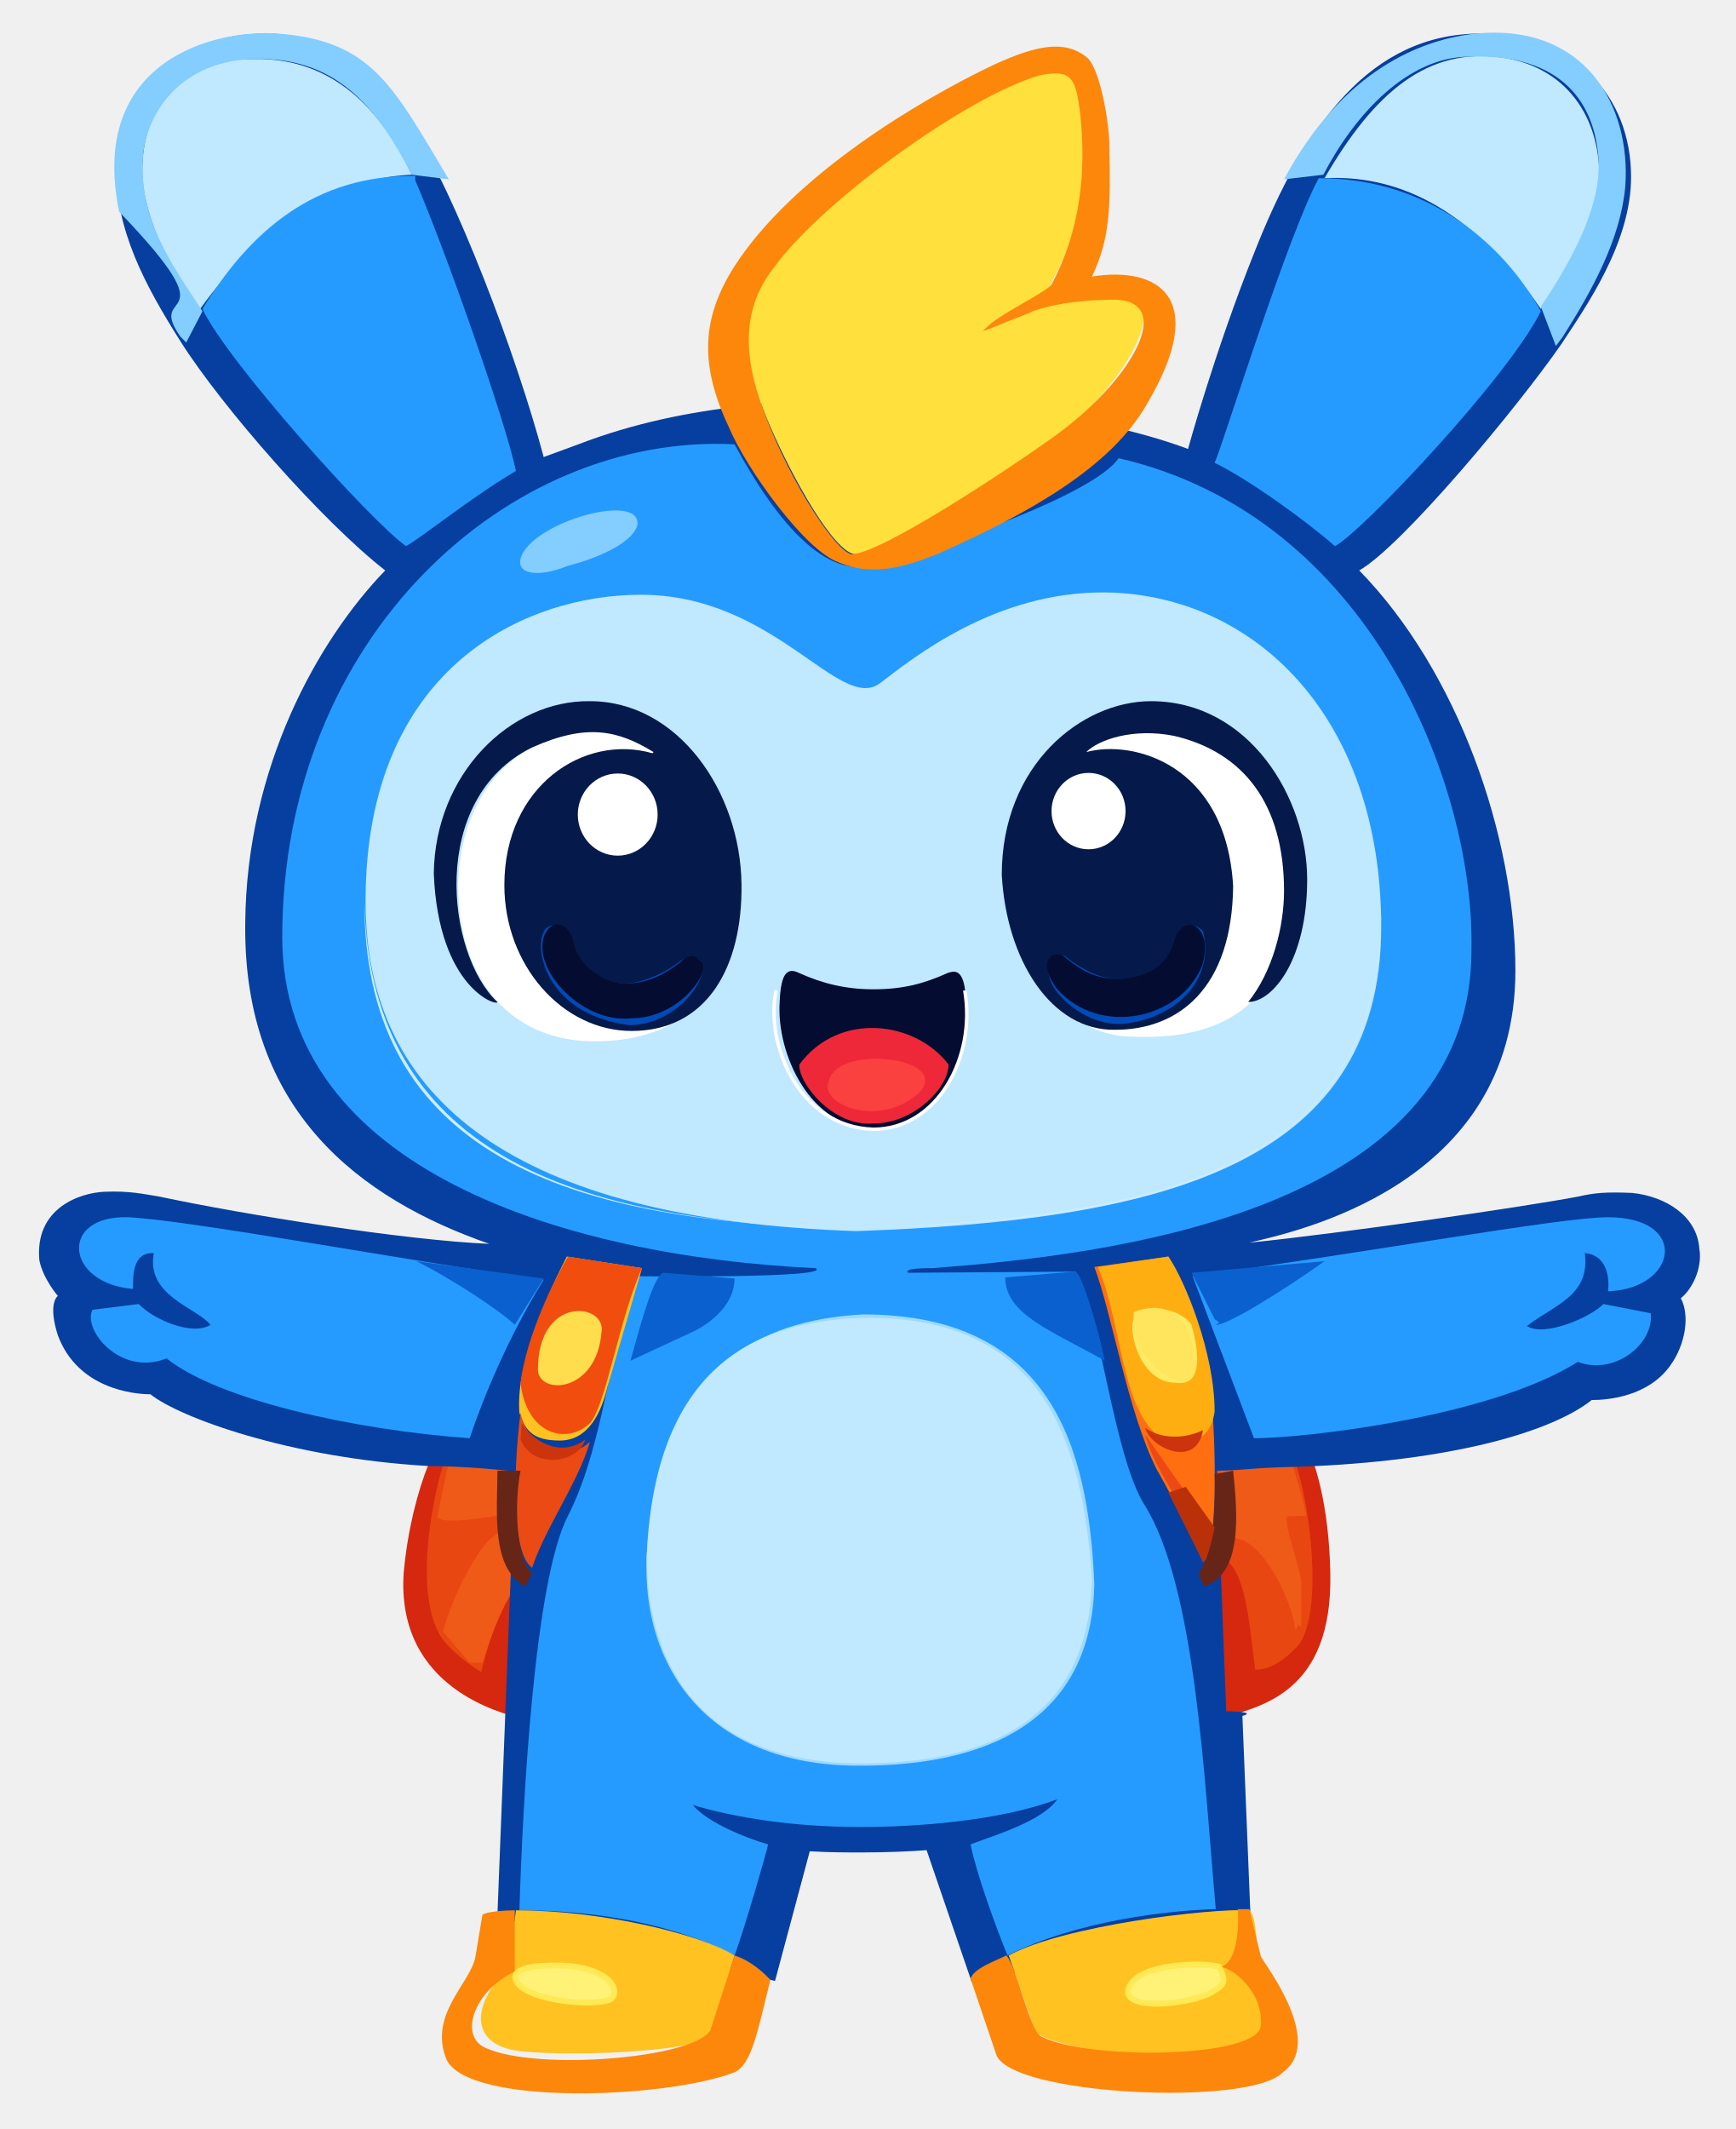
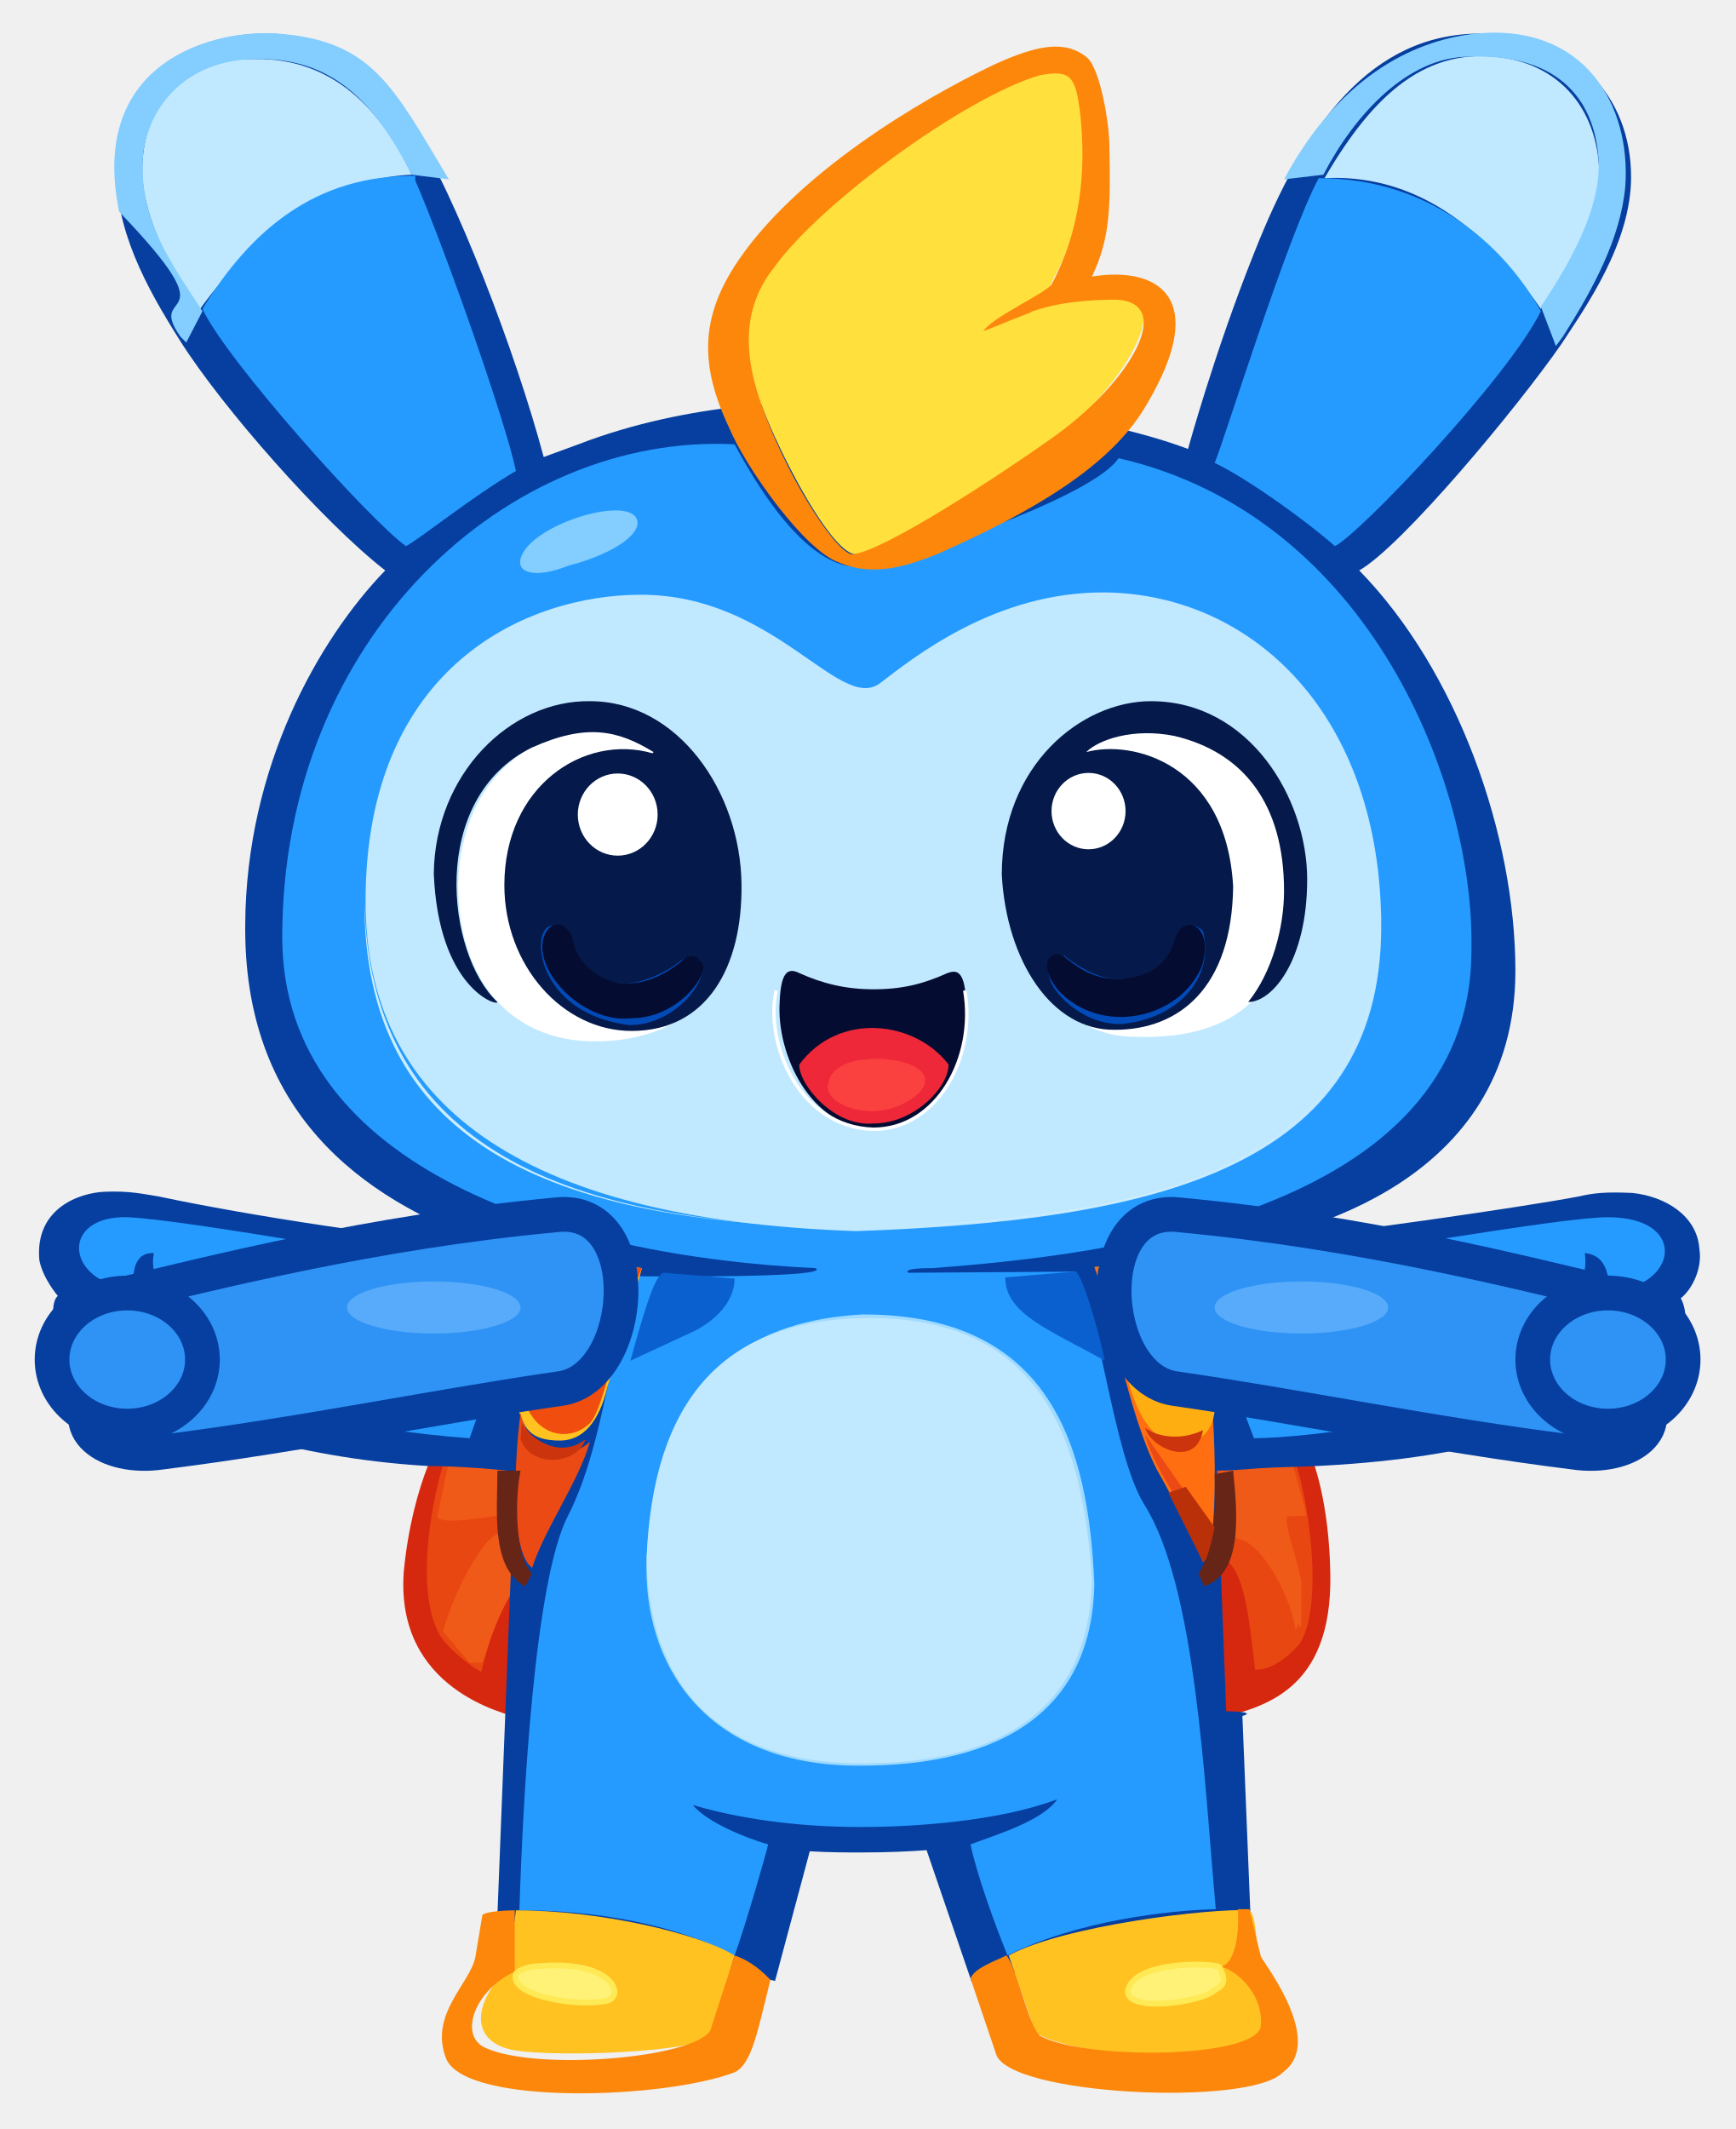
<svg xmlns="http://www.w3.org/2000/svg" viewBox="0 0 600 736" class="char-svg zip">
  <style>.lid,.star-eye,.mouth-smile,.mouth-o{display:none}</style>
  <g id="body">
    <g transform="scale(4)">
      <path d="m39.4 123c-1-0.1-3.8 5.3-4.5 12.9-0.7 10.1 8.7 12.2 10.1 12.6l4.2-12-1.4-13.5h-8.4z" fill="#D6270F" />
      <path d="m38.4 126.3c-0.9 2.7-2.6 10.7-0.5 14.8 0.7 1.4 3.1 3.1 3.7 3.4 1.3-5 2.6-8.5 6-11.5v-8.1l-9.2 1.4z" fill="#E94711" />
      <path d="m37.8 131.1c0.4 0.9 6.7-0.3 9.7-1.1v-5l-8.5 0.4-1.2 5.7zm4.2 2.3c-1.3 1.6-2.9 4.7-3.7 7.6l2.3 2.7h1.1c1.5-4.6 2.6-6.9 5.8-10.1l-0.6-2.5c-1.3 0.1-3.9 1.1-4.9 2.3z" fill="#F05A18" />
      <path d="m112.8 124.7-7.8 1.3 0.5 22.5c3.5-1 9.7-2.2 9.5-12.5-0.1-6-1.4-10-2.2-11.3z" fill="#D6270F" />
      <path d="m105 126 0.4 8.5c2.2 0.8 2.5 4.9 3.1 9.8 2 0.1 3.9-2.3 3.9-2.3 2.4-4 0.1-15.5-0.7-16h-6.7z" fill="#E94711" />
      <path d="m105.4 130.9 0.1 1.1 1.5 1c2 0.2 4.6 4.9 5 7.9l0.2-0.4c0.3-0.5 0.3 2 0.3-3.5 0-1.5-2-6.3-1-6 0.2 0.1 1.2 0.1 0.2-0.6l-6.3 0.5zm7.5 0.1c0-0.6-1.3-4.9-1.3-4.9l-6.1-0.1-0.2 5.1 7.6-0.1z" fill="#F05A18" />
      <path d="m141.1 103.1c-2.3-0.1-3.3 0-4.6 0.3-4.7 0.9-20.6 3.2-28.5 4 3.7-0.9 23-4.8 23-23.5 0-11.7-5-25.9-13.5-34.6 3.7-2.1 13.7-14.1 17.5-19.6 2.1-3.2 6-8.7 6-14.4 0-7-4.9-12.4-13-12.4-9.5 0-15.2 7.8-19.6 19-3.4 8.5-5.7 16.9-5.7 16.9-8.8-3.3-21.7-4.2-27.7-4.2-5.5 0-15.4 0.1-25 3.8l-3 1.1c-2.4-9-7.6-22.6-11.4-28.6-3.5-5.4-7.8-8-12.6-8-7.5 0-13 4.8-13 11.4 0 5.6 2.5 10.3 5.6 15.2 3.6 5.7 12.3 15.6 17.7 19.8-5.8 6-12 17-12.1 30.5-0.2 16.2 9.9 23.8 21.1 27.7-7.2-0.3-21.1-2.5-28.6-4.1-1.3-0.2-2.5-0.5-4.7-0.4-2.1 0.1-6 1.4-5.6 5.9 0.3 1.6 1.6 3.1 1.6 3.1s-0.9 0.6 0 3.4c1.7 4.6 6.5 5.1 8 5.1 2.5 2 12 5.5 24 6.2 3 0 7.2 0.4 7.5 0.5l-1.5 38.3 4 1.5 20 4.2 3-11.2c1.8 0.1 3.2 0.1 4.5 0.1 2.2 0 4.4-0.1 5.6-0.2l3.9 11.4 19-3.8 5.1-1.9-0.7-17.3c1.1-0.3-0.4-0.4-1.4-0.4l-0.8-20.8c2.1 0 2.5-0.2 5.8-0.3 13.3-0.3 22.8-2.8 26.6-5.8 1.4 0 4.9-0.3 6.8-3 1.3-1.8 1.7-4.3 0.9-5.8 0.9-0.7 1.9-2.5 1.6-4.3-0.2-2.8-2.9-4.5-5.8-4.8z" fill="#063FA0" />
      <path d="m139 105.2c-4.1 0-21 3.1-35.9 5.1l5.3 14c4.3 0 20.4-1.8 28-6.6 3.1 1.2 6.6-1.5 6.3-4.2l-4.1-0.8c-1 1.1-5.1 2.9-6.6 1.9 2.3-1.8 5.5-2.6 5-6.3 2.2 0.2 2.1 2.7 2 3.3 6-0.2 7.1-6.4 0-6.4zm-127.9 0c-6-0.2-5.5 5.7 0.4 6.2 0-1-0.1-3.2 1.8-3.1-0.7 3.7 3.7 4.7 4.9 6.2-1.6 1-5-0.5-6.2-1.8l-4 0.5c-0.9 1.7 2.4 5.8 6.4 4.2 4.5 3.6 16.3 6.2 26.2 6.9 1.1-3.3 3.3-8.7 6.4-13.7-12.3-1.7-30.3-5.1-35.9-5.4z" fill="#259BFF" />
      <path d="m36 109c3.2 1.6 7.4 4.4 8.5 5.5l2.5-4-11-1.5zm69 5 0.4 0.3-0.3 0.2c0.9 0.1 5.9-3 9.4-5.5l-11.5 1 2 4z" fill="#0A60CE" />
      <path d="m130 5c-6.6-1-11.2 3-15.5 10.4 5.8-0.3 12.4 2.1 18.7 11.3 1.3-2.1 4.6-6.7 5-10.2 0.5-5.9-2.5-10.6-8.2-11.5zm-108 0.1c-7-0.1-9.8 4.8-9.7 9.9 0.1 4 2.8 9 5 11.7 4.9-6.8 11.2-11.3 18.3-11.6-2.6-5.5-6.7-10.1-13.6-10z" fill="#C0E8FF" />
      <path d="m16.1 29.6-0.5-0.5c-3.1-4.4 4.6-0.5-5.3-10.8-2.7-13.1 8.3-15.8 13.7-15.4 8.2 0.6 10 4.6 14.8 12.6l-3.2-0.4c-2.8-5.4-6.2-10-13.1-10-6.1-0.1-9.5 3.8-10.1 8-0.6 5.8 2.6 9.9 5.1 13.8l-1.4 2.7zm111.5-26.7c-4.7 0.5-11.5 3.1-16.6 12.6l3.4-0.4c2.7-5.2 7.3-10.2 12.6-10.2 8.1-0.3 11 4.1 11.2 9.2 0.1 3.9-2.3 8.4-5 12.4l1.3 3.4 0.6-0.8c2.6-4.1 5-8.5 5.4-13 0.5-7-3.5-14.1-12.9-13.2z" fill="#83CDFF" />
      <path d="m35.9 15.2c-8.7-0.1-14.3 4.8-18.4 11.5 2.1 4.5 14.6 18.4 17.6 20.5 1.3-0.7 5.6-4.2 9.5-6.5-0.9-4.3-6.1-19.1-8.7-25.1v-0.4zm78.1 0.2c-2.8 5.2-8.3 23.1-9 24.6 2.9 1.4 7.9 5 10.4 7.2 2.2-1.1 15-14.6 17.8-20.3-3-5.4-9.3-11.5-19.2-11.5z" fill="#259BFF" />
      <path d="m96.7 39.6c-2 3-14.7 7.6-21.5 9.3-3.2 0.7-7.1-2-11.7-10.5-19.5-1-39.1 16.6-39.1 42.6 0 20.1 24.6 27.6 46.1 28.6 1.6 0.9-15.5 0.7-15.5 0.7-2 4.1-2.6 14.3-5.9 20.7-2.9 5.6-3.9 24.5-4.2 34.1 2 0 11.1 0 18.6 3.9 0.9-2.4 2.9-9.4 2.9-9.6-1.8-0.5-5.3-1.9-6.5-3.4 3.7 1.1 8.7 1.9 14.5 1.9 4.7 0 12-0.5 17-2.4-1.3 1.9-5.4 3.1-7.5 3.9 0.5 2.5 2.2 7.2 3.2 9.6 6-3 13.9-3.9 18-4-1-11-1.7-27.9-6.2-35-2.7-4.4-3.9-16.9-5.9-20.1l-14.5 0.1c-0.4-0.4 1.5-0.4 2.1-0.4 14.6-1.1 46.6-4.6 46.6-27.5 0.3-14.1-8.7-37.5-30.5-42.5z" fill="#259BFF" />
      <path d="m93 6c-1-1-2.9-1.1-10.9 3.4-4.9 2.8-13.1 8.6-16.1 13.6-2 3.5-2 8 0.6 13.9 2 4.6 5.5 10.8 7.3 11 2.1 0.1 9.6-4.9 13.1-6.9 6.1-3.6 12.1-10.3 11.9-14.1-0.5-2.5-6.8-0.8-10.9-0.2 1.6-0.8 2.6-1.3 3.1-2.7 3.4-6 3-14.5 1.9-18z" fill="#FFE03D" />
      <path d="m94.4 23.9c1.6-3.4 1.6-6 1.5-11.3 0-2-0.8-6.6-1.9-7.6-1.9-1.6-4.4-1.1-8.1 0.6-6.3 3-17.3 9.5-22.4 17.4-2.8 4.4-3.1 8.4-0.5 13.9 1.5 3.6 6.6 10.7 9.5 11.7 3.2 1.4 6.4 0.1 8.5-0.7 7.9-3.5 15-7.5 18.1-12.9 5.6-9.4 0.9-12-4.7-11.1zm-3.8 14.2c-3.5 2.5-14.5 9.8-17 9.8-1.6-0.4-5.9-7.3-7.9-13.3-1.7-5-1.1-8.6 1.3-11.6 4-5.5 16.4-14.6 22.9-16.5 2.7-0.5 3.1 0.1 3.5 3.5 0.5 4.9 0 9.9-2.5 14.6-0.8 0.9-4.4 2.4-5.9 4 3-1 4.6-2.6 11-2.7 5.9-0.2 2 7.1-5.4 12.2z" fill="#FC870B" />
      <path d="m85 28.6 4.1-1.6 1.9-2c-1.4 1-4.5 1.9-6 3.6z" fill="#FD860E" />
      <path d="m45.1 48c-0.7 1.6 1.3 2 4 0.9 2-0.5 5.5-1.8 6-3.5 0.4-2.9-8.7-0.4-10 2.6z" fill="#83CDFF" />
      <path d="m97.5 172.1c0 1.9 6.5 0.9 7.5-0.1 1-0.5 0.5-1.5-0.6-2-1.9-0.4-6.5 0.1-6.9 2.1z" fill="#FFE03D" stroke="#FFF277" stroke-width=".5" />
      <path d="m108.9 170c-0.3-1-0.2-4.5-0.9-4.9-3.3-0.2-16 1.3-20.8 3.9l2.3 6.6c1.9 1.9 19.1 3.9 19.5-0.2 0.2-1.3-0.1-4.3-0.1-5.4zm-64.3-4.9-0.6 4.9c-3.5 3.5-3.1 6.6 0.5 7.2s15.5 0.2 16.9-1.2l2.1-7c-3.1-1.9-11.6-3.9-18.9-3.9z" fill="#FFC221" />
      <path d="m109 169.1-1-4.1h-1c0.1 1 0.1 4.6-1.5 5 0.9 0 3.7 2 3.5 5 0 2.9-14.9 3.1-19 1-1-0.5-2.1-6-3-7-1 0.5-2.8 1.1-3.1 2l2.2 6.5c1 3.6 22 4.6 24.8 1.6 3.6-2.6-1.4-9.1-1.9-10zm-64.5-4c-0.8 0-2.5 0.1-2.8 0.4l-0.6 3.6c-0.4 2.3-4.1 5-2.5 8.9 1.9 4 18.9 3.4 24.9 1.1 1.5-0.7 2-3.6 3.1-8-0.6-0.6-1.6-1.6-3.1-2.1l-2.1 6.5c-1.5 2.4-15 3.5-19.4 1.5-2.4-1-1-5 2.5-6.6v-5.3z" fill="#FC870B" />
      <path d="m44.6 170.6c-0.6 1.9 5.4 2.9 7.9 2.3 1.5-0.4 0.5-3.4-5.5-3-1.1 0-2.1 0.3-2.4 0.7zm52.9 1.5c0 1.9 6.5 0.9 7.5-0.1 1-0.5 0.9-1 0.4-2-0.8-0.4-7.5-0.5-7.9 2.1z" fill="#FFF277" stroke="#FFE955" stroke-width=".5" />
      <path d="m46.5 118.4c0.1 2.2 5.1 2 5.5-3.3 0.3-2.2-5.5-3.6-5.5 3.3z" fill="#FFF07F" />
      <path d="m49 108.6c-2.1 4.1-4.4 9.5-4.1 13.5 0.5 1.4 1 2.4 3.5 2.4s3.6-2.5 4.1-4.6l3-10.3-6.5-1z" fill="#FFC221" />
      <path d="m45 122.1c-0.4 2.9-1.1 11.9 1 13.4 1.1-3.4 4-7.4 5-10.9-2.1 2-5.5 0.4-6-2.5z" fill="#EB4A15" />
      <path d="m45.1 123-0.1 1.4c1 2.6 5 2.1 5.6 0-2.2 1.7-4.7 0-5.5-1.4z" fill="#CC340E" />
      <path d="m49.1 108.6c-1.2 2-3.6 6.9-4.1 10.9 0.5 4.5 4 5.4 6 3.5 1.4-1.6 2.5-9 4.5-13.4l-6.4-1z" fill="#F04D0E" />
      <path d="m46.5 118.4c0.1 2.2 5.1 2 5.5-3.3 0.4-2.5-5.5-3.2-5.5 3.3z" fill="#FFDD4D" />
      <path d="m94.6 109.5c1.5 3.9 2.9 12.6 5.4 17.5 2 3.5 3.4 6.6 4 8 1.5-1 1-13 0.6-15-0.2-4-2.6-9.4-3.6-11.4l-6.4 0.9z" fill="#FF6E11" />
      <path d="m101 108.6-6.1 0.9c2 4.5 2 11.9 5.1 14.5 1.1 0.9 4.5 1.5 5-2 0-5.1-2.6-11.4-4-13.4z" fill="#FFAE11" />
      <path d="m99 124c0.9 3.5 4 6.6 5 11l0.6-0.6-2.1-5.4-3.5-5z" fill="#EC4914" />
      <path d="m99 123.4c0.4 1.7 4.4 3.6 5 0.2-2.1 1-4.1 0.5-5-0.2z" fill="#CC340E" />
      <path d="m103 114.5c-1-1.5-4-1.9-5-0.5-0.5 1.1 0.6 5.5 3.6 5.5 2.5 0.4 2-2.9 1.4-5z" fill="#FFEA64" />
      <path d="m98 114.5c-0.1 2.9 5.1 7.1 5.4 3.6-0.4-5.4-3.4-5.5-5.4-4.7v1.1z" fill="#FFE55E" />
      <path d="m43 127.1c0 3.5-0.6 8.4 2.4 10l0.6-1.1c-1.5-1.4-1.5-6.5-1-8.9h-2zm62 0.3c0.1 2.7 0 6.6-1.4 8.6l0.5 1.1c3.3-1.1 2.9-6.1 2.5-10l-1.6 0.3z" fill="#672518" />
      <path d="m101 129s3 6 3 6c0.4 0 1-3 1-3l-2.5-3.5-1.5 0.5z" fill="#BA3009" />
      <path d="m76 59.1c-3.5 2.4-9.1-7.7-20.6-7.7-9.8 0-23.8 6.1-23.8 26.5 0 17.2 12.9 27.5 42.4 28.5 25.6-0.9 45.4-5.3 45.4-26.3 0-18.2-11-28.7-23.8-28.9-9.6-0.1-16.7 5.7-19.6 7.9z" fill="#C0E8FF" />
      <path d="m51 63.1c-4 0-11.1 3.4-11.4 13.3 0 8.6 4.8 13.6 11.8 13.6 7.6 0 12-4.4 12-11.5 0.1-10.1-5.9-15.4-12.4-15.4zm48 0c-5.5 0-12.1 4.3-11.6 13.8 0.6 7.7 5.1 12.7 10.6 12.7 10 0.4 13.5-5.1 13.5-12.5-0.1-10-7.1-14-12.5-14z" fill="#fff" />
      <path d="m51 60.6c-6.9-0.1-13.4 6.3-13.5 14.9 0.4 9.9 5.5 11.5 5.5 11.1-4.4-4.1-6-17.6 3-22 4.7-2.1 7.4-1.5 10.5 0.4l-0.1 0.1c-5.9-1.7-12.8 2.8-12.8 11.4 0 6.9 5 12.6 11 12.6 6.5 0 9.6-5.5 9.5-12.7-0.1-8-5.5-15.8-13.1-15.8z" fill="#051A4A" />
      <path d="m53.5 66.9c-1.9 0-3.5 1.1-3.5 3.6 0 1.5 1.5 3.1 3.4 3.1s3.5-1.6 3.5-3.2c0-1.8-1.3-3.5-3.4-3.5z" fill="#fff" />
      <path d="m99.5 60.6c-6 0-12.9 5.5-12.9 15 0.4 7.4 4.3 13.5 9.8 13.4 5.5 0 10.1-3.6 10.2-12.4-0.6-10.6-8.7-12.7-12.7-11.6 1.1-1.1 4.1-2.1 7.6-1.4 6 1.4 9.5 5.9 9.5 13.4 0 3.1-1 7-3.1 9.6 2.1 0 5.1-3.6 5.1-10.6s-5-15.4-13.5-15.4z" fill="#051A4A" />
      <path d="m94.1 66.9c-1.7 0-3.2 1.5-3.2 3.2s1.5 3.8 3.5 3.5c1.7 0 3.1-1.7 3.1-3.5 0-1.7-1.5-3.2-3.4-3.2z" fill="#fff" />
      <path d="m58.9 83c-1.9 1.5-3.9 2-4.9 2-1.9 0-4.1-1.5-4.6-4-0.3-0.4-1-1.4-2-0.9-1.5 0.8-0.8 7.5 7 8.5 4.6 0 7.7-5.2 5.7-5.7 0-0.3-0.7-0.3-1.2 0.1zm43-2c-0.9 3.5-3.9 3.6-5.4 3.6-2 0-4.1-1.7-4.5-2-1-0.2-1.9 0.4-1.1 2.4 0.7 1.4 3.1 3.6 6.1 3.5 4.9-0.5 8-4 7-8-0.5-0.6-1.5-0.9-2.1 0.5z" fill="#004BB8" />
      <path d="m58.9 83.1c-1.9 1.5-3.4 1.9-4.9 1.9-1.6 0-4.1-1.4-4.5-3.9-0.6-1.6-2-1.6-2.5-0.1-0.9 3 3.5 7.5 7.6 7 4.4 0 7.3-4.6 5.8-5 0-0.4-1-0.6-1.5 0.1zm42.7-2.1c-0.6 2.6-2.7 3.6-5.1 3.6-2.1 0-3.5-1.1-4.6-2-1-0.5-2.3 0.5-0.5 2.9 3.7 4.1 10.6 2.6 12.5-2 1.1-3.5-1.5-4.6-2.3-2.5z" fill="#050C31" />
      <path d="m55.9 134.6c-0.4 9.3 5.1 17.9 18.1 18 12.9 0.1 20.4-5 20.6-15.7-0.5-11.8-3.7-23.3-20-23.3-7.1 0.4-17.7 3-18.7 21" fill="#9FDAFF" />
      <path d="m55.9 134.6c0.1 10.4 5.6 17.8 18.6 17.8 12.4 0 19.6-4.9 19.9-15.8-0.8-12.5-4.5-22.7-19.3-22.7-9 0.1-18.5 3.5-19.2 20.7" fill="#C0E8FF" />
      <path d="m54.5 117.6 5.6-2.6c1.9-1 3.4-2.6 3.4-4.5l-6.1-0.5c-0.8 0-1.9 4-2.9 7.6zm32.4-7.2c0 3.2 4 4.6 8.6 7.2-0.5-2.6-2.1-8-2.6-7.7l-6 0.5z" fill="#0A60CE" />
      <path d="m75.1 106.1c-28.6 0-43.6-8-43.6-28.1 0.5 20 15.4 28 43.1 28.1 25.8-0.6 44.8-5.1 44.8-27.5-0.3 21-15.9 26.4-44.3 27.5z" fill="#CBEDFE" />
      <path d="m81.9 84.1c-2 0.9-3.8 1.4-6.4 1.4-2.4 0-4.4-0.5-6.4-1.4-1-0.5-1.6-0.1-1.7 2.5-0.3 4.5 2.7 11 8.1 10.9 5.5 0 8.5-5.6 8-11-0.1-2.9-1-2.6-1.6-2.4z" fill="#050C31" />
      <path d="m69.1 92c-0.1 1.6 2.9 5.4 6.4 5.1 3.5 0 6.5-3.1 6.5-5.1-2.9-3.8-9.5-4.6-12.9 0z" fill="#EE2838" />
      <path d="m71.6 93.6c-0.6 1.9 4.4 3.9 7.8 0.9 1.6-1.6-0.3-2.9-3.5-3-2 0-4 0.5-4.3 2.1z" fill="#FB4040" />
      <path d="m67.1 85.6c-1 4.5 1.9 11.8 8.4 12 5.5 0 8.9-6.2 7.9-12" fill="none" stroke="#fff" stroke-width=".3" />
    </g>
  </g>
  <g id="eye-left">
    <g class="eye-core">
      <ellipse cx="213.6" cy="281.6" rx="16" ry="16.5" fill="#051A4A" />
      <ellipse class="shine" cx="213.6" cy="281.6" rx="13.8" ry="14.2" fill="#ffffff" />
    </g>
    <ellipse class="lid" cx="205.2" cy="304.8" rx="51" ry="55" fill="#C0E8FF" />
    <path class="star-eye" d="M 205,272 L 215,295 L 240,297 L 221,313 L 227,338 L 205,325 L 183,338 L 189,313 L 170,297 L 195,295 Z" fill="#FFE03D" stroke="#FC870B" stroke-width="6" stroke-linejoin="round" />
  </g>
  <g id="eye-right">
    <g class="eye-core">
      <ellipse cx="376.4" cy="280.4" rx="15" ry="15.5" fill="#051A4A" />
      <ellipse class="shine" cx="376.4" cy="280.4" rx="12.8" ry="13.2" fill="#ffffff" />
    </g>
    <ellipse class="lid" cx="398.8" cy="304" rx="51" ry="55" fill="#C0E8FF" />
    <path class="star-eye" d="M 399,272 L 409,295 L 434,297 L 415,313 L 421,338 L 399,325 L 377,338 L 383,313 L 364,297 L 389,295 Z" fill="#FFE03D" stroke="#FC870B" stroke-width="6" stroke-linejoin="round" />
  </g>
  <g id="mouth">
    <g class="mouth-open" />
    <g class="mouth-smile">
      <ellipse cx="302" cy="366" rx="46" ry="36" fill="#C0E8FF" />
      <path d="M 268,352 Q 302,384 336,352" fill="none" stroke="#050C31" stroke-width="12" stroke-linecap="round" />
    </g>
    <g class="mouth-o">
      <ellipse cx="302" cy="366" rx="46" ry="36" fill="#C0E8FF" />
      <ellipse cx="302" cy="366" rx="17" ry="21" fill="#050C31" />
      <ellipse cx="302" cy="373" rx="8" ry="9" fill="#EE2838" />
    </g>
  </g>
-   <g id="arm-left" />
-   <g id="arm-right" />
+   <g id="arm-left">
+     <path d="M 192,420 C 128,426 74,440 40,448 C 16,453 12,478 34,481 C 22,493 36,505 56,502 C 104,496 152,486 194,480 C 220,476 224,416 192,420 Z" fill="#2e93f5" stroke="#063FA0" stroke-width="12" stroke-linejoin="round" />
+     <ellipse cx="44" cy="470" rx="26" ry="23" fill="#2e93f5" stroke="#063FA0" stroke-width="12" />
+     <ellipse cx="150" cy="452" rx="30" ry="9" fill="#7fc4ff" opacity=".5" />
+   </g>
+   <g id="arm-right">
+     <path d="M 408,420 C 472,426 526,440 560,448 C 584,453 588,478 566,481 C 578,493 564,505 544,502 C 496,496 448,486 406,480 C 380,476 376,416 408,420 Z" fill="#2e93f5" stroke="#063FA0" stroke-width="12" stroke-linejoin="round" />
+     <ellipse cx="556" cy="470" rx="26" ry="23" fill="#2e93f5" stroke="#063FA0" stroke-width="12" />
+     <ellipse cx="450" cy="452" rx="30" ry="9" fill="#7fc4ff" opacity=".5" />
+   </g>
</svg>
